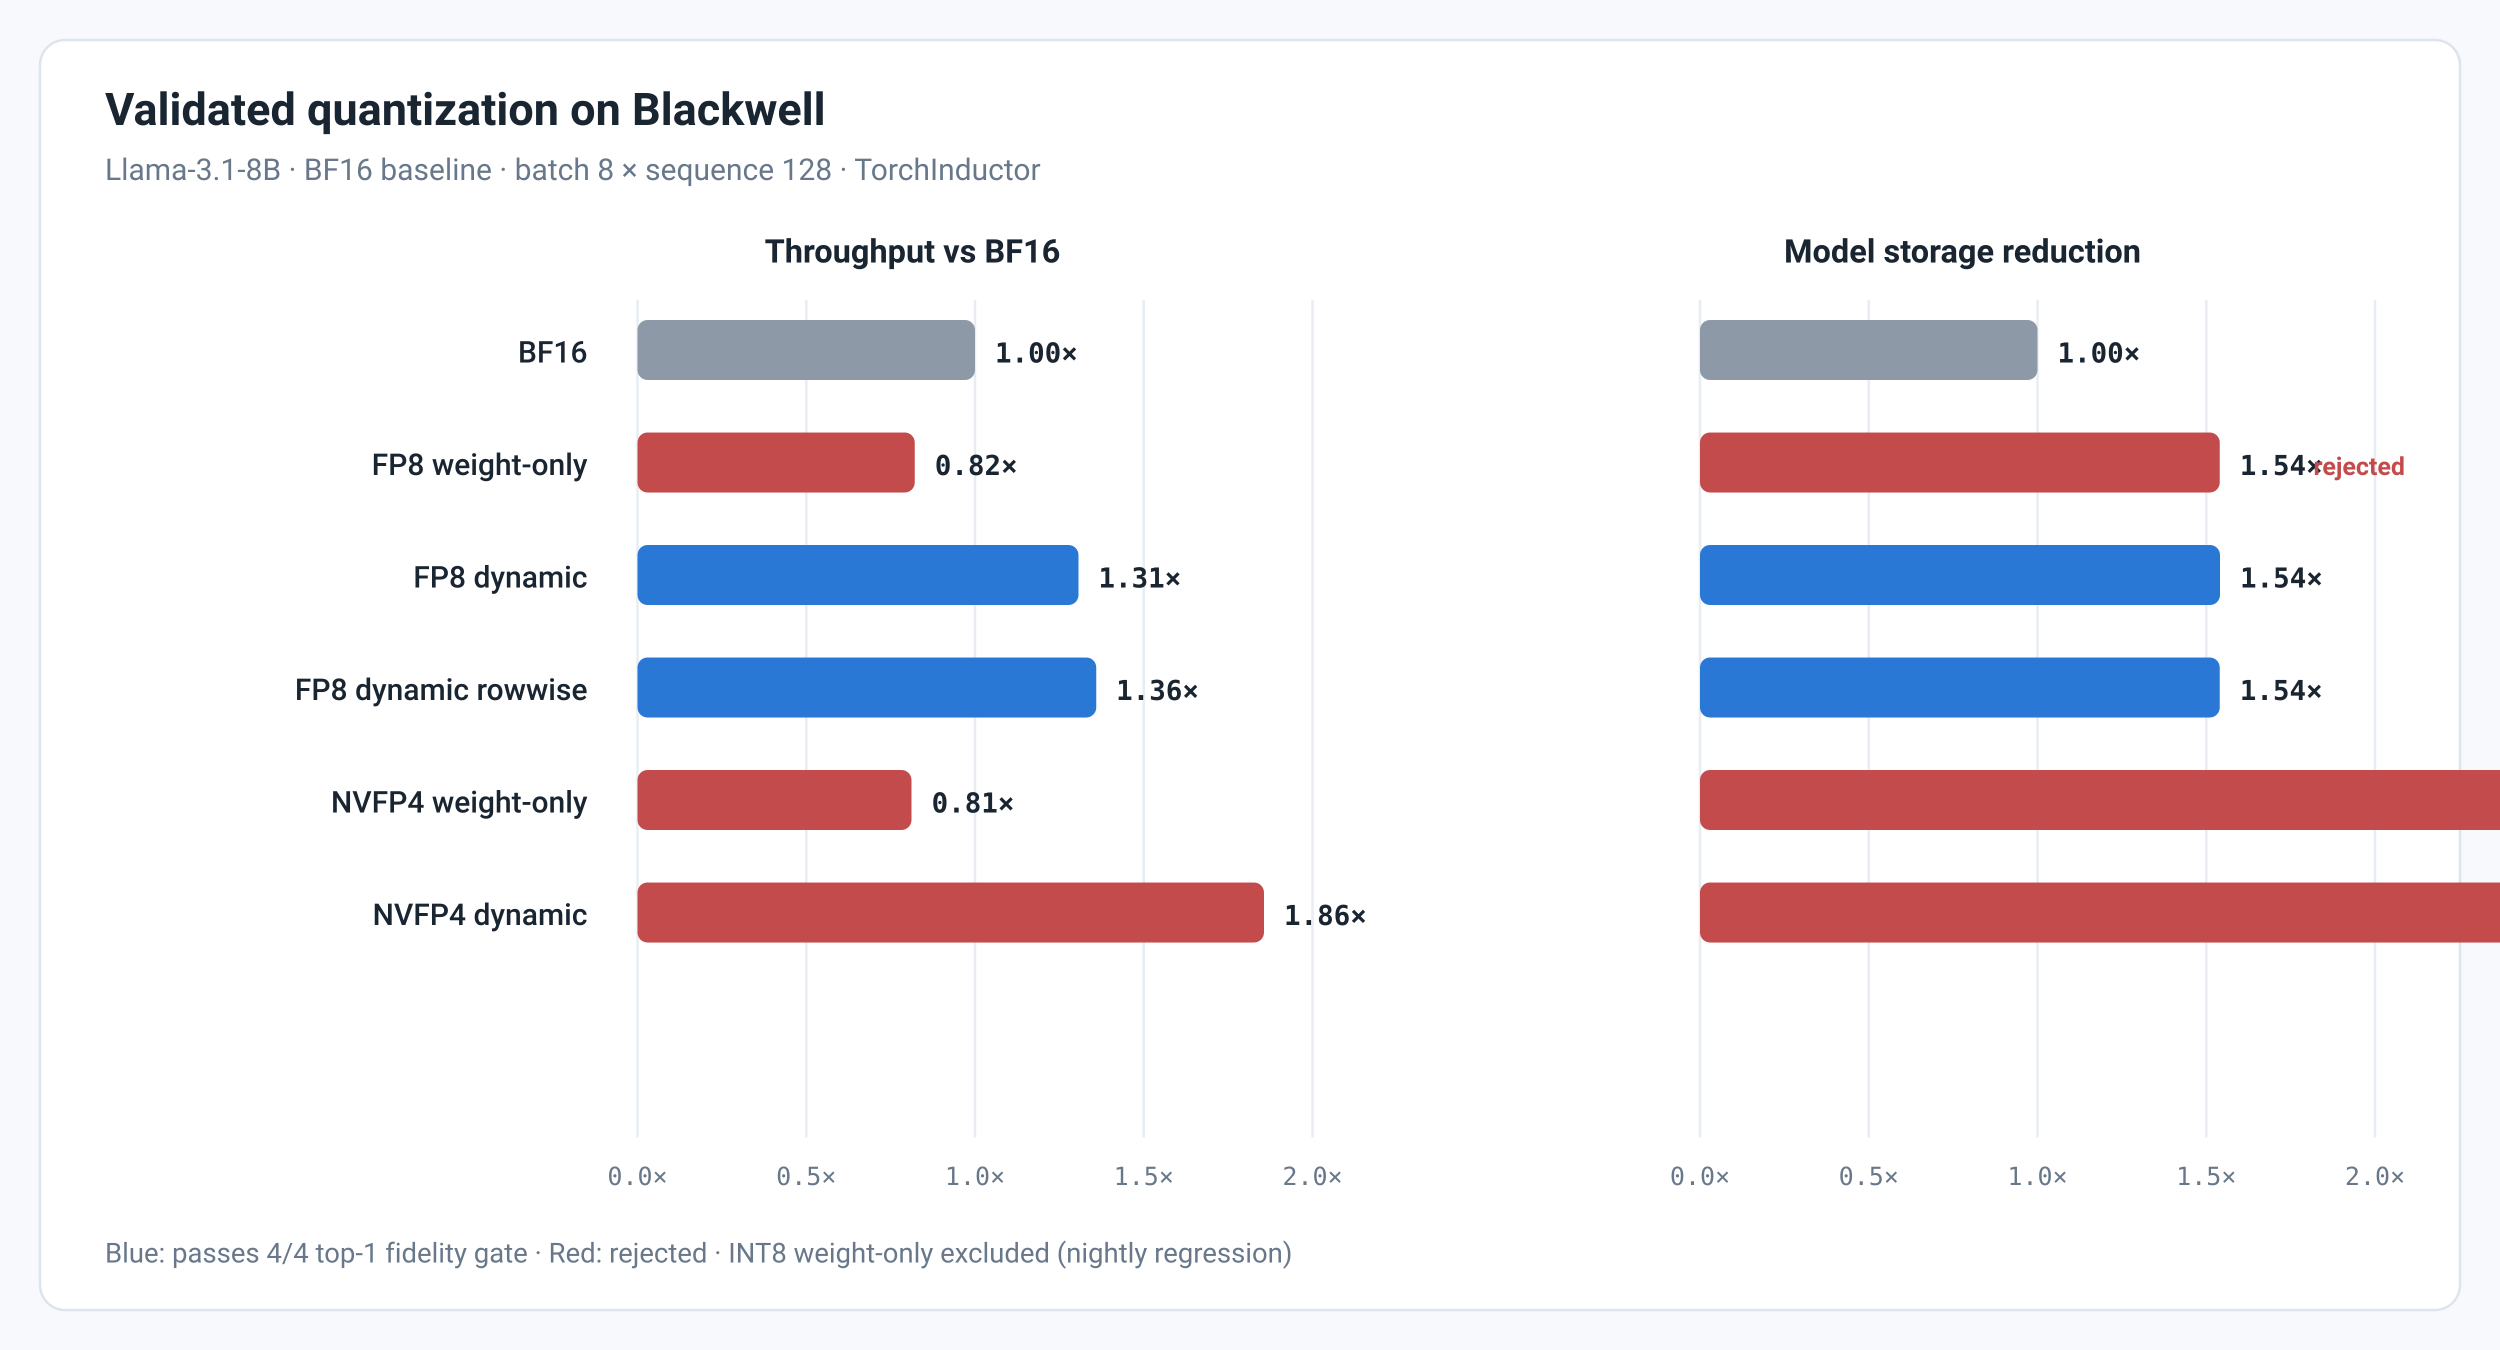
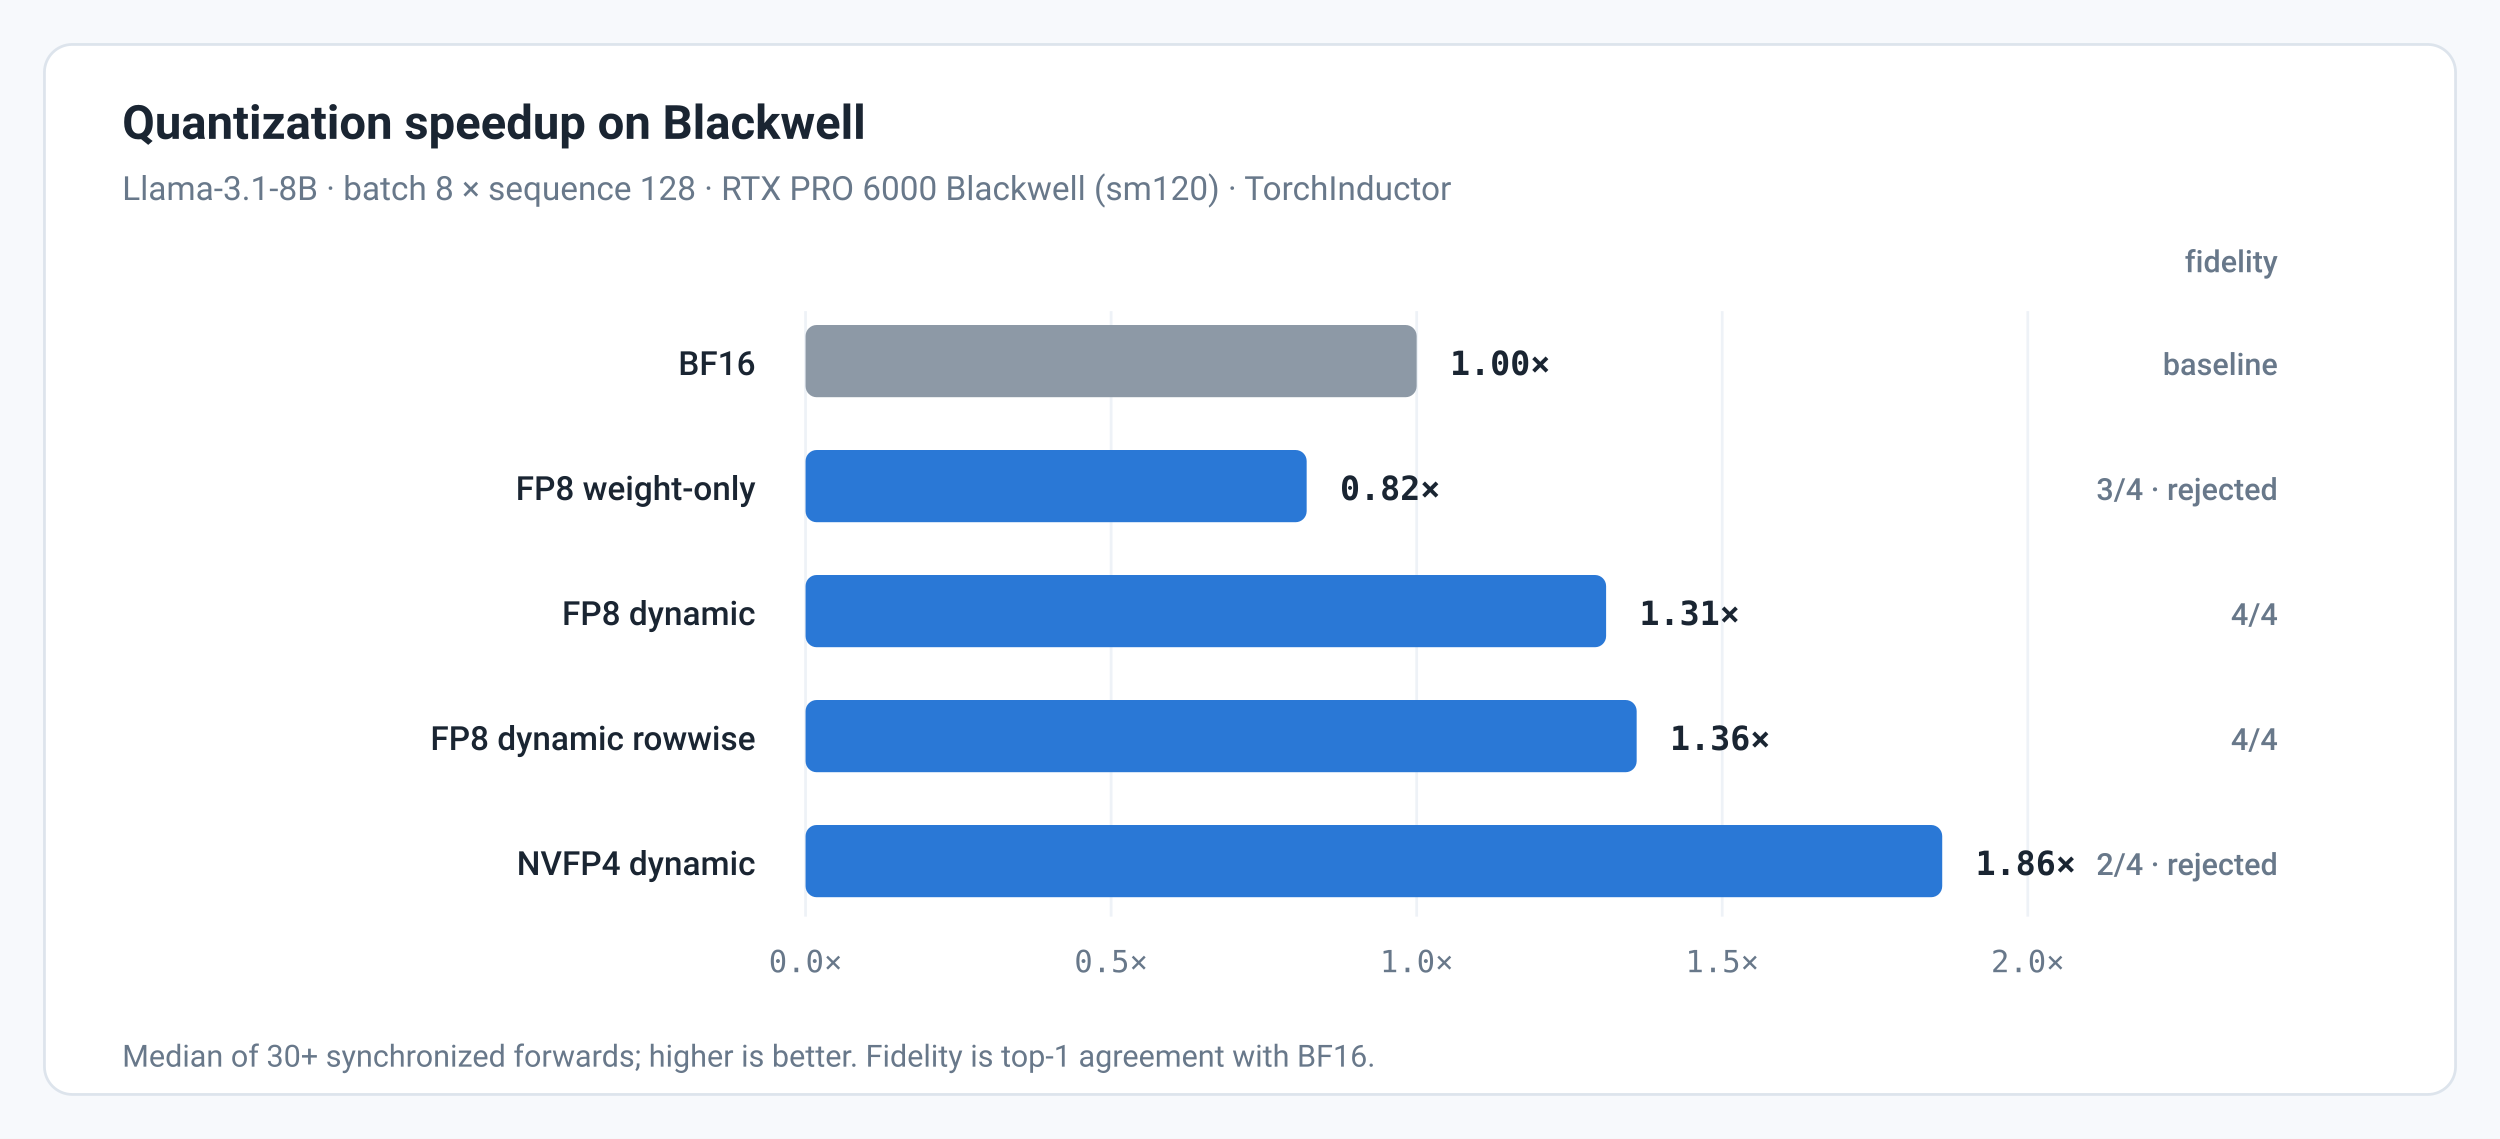
- <svg xmlns="http://www.w3.org/2000/svg" width="1000" height="540" viewBox="0 0 1000 540">
-   <rect width="1000" height="540" fill="#f7f9fc" />
-   <rect x="16" y="16" width="968" height="508" rx="10" fill="#fff" stroke="#dde4ec" />
-   <text x="42" y="50" font-family="ui-sans-serif, -apple-system, BlinkMacSystemFont, 'Segoe UI', Roboto, Helvetica, Arial, sans-serif" font-size="18" font-weight="650" fill="#1a2532" text-anchor="start">Validated quantization on Blackwell</text>
-   <text x="42" y="72" font-family="ui-sans-serif, -apple-system, BlinkMacSystemFont, 'Segoe UI', Roboto, Helvetica, Arial, sans-serif" font-size="12" font-weight="400" fill="#68788a" text-anchor="start">Llama-3.1-8B · BF16 baseline · batch 8 × sequence 128 · TorchInductor</text>
-   <text x="365" y="105" font-family="ui-sans-serif, -apple-system, BlinkMacSystemFont, 'Segoe UI', Roboto, Helvetica, Arial, sans-serif" font-size="13" font-weight="600" fill="#1a2532" text-anchor="middle">Throughput vs BF16</text>
-   <text x="785" y="105" font-family="ui-sans-serif, -apple-system, BlinkMacSystemFont, 'Segoe UI', Roboto, Helvetica, Arial, sans-serif" font-size="13" font-weight="600" fill="#1a2532" text-anchor="middle">Model storage reduction</text>
-   <line x1="255.0" y1="120" x2="255.0" y2="455" stroke="#e8edf3" />
-   <text x="255.0" y="474" font-family="ui-monospace, SFMono-Regular, Menlo, Consolas, monospace" font-size="10" font-weight="400" fill="#68788a" text-anchor="middle">0.0×</text>
-   <line x1="680.0" y1="120" x2="680.0" y2="455" stroke="#e8edf3" />
-   <text x="680.0" y="474" font-family="ui-monospace, SFMono-Regular, Menlo, Consolas, monospace" font-size="10" font-weight="400" fill="#68788a" text-anchor="middle">0.0×</text>
-   <line x1="322.5" y1="120" x2="322.5" y2="455" stroke="#e8edf3" />
-   <text x="322.5" y="474" font-family="ui-monospace, SFMono-Regular, Menlo, Consolas, monospace" font-size="10" font-weight="400" fill="#68788a" text-anchor="middle">0.5×</text>
-   <line x1="747.5" y1="120" x2="747.5" y2="455" stroke="#e8edf3" />
-   <text x="747.5" y="474" font-family="ui-monospace, SFMono-Regular, Menlo, Consolas, monospace" font-size="10" font-weight="400" fill="#68788a" text-anchor="middle">0.5×</text>
-   <line x1="390.0" y1="120" x2="390.0" y2="455" stroke="#e8edf3" />
-   <text x="390.0" y="474" font-family="ui-monospace, SFMono-Regular, Menlo, Consolas, monospace" font-size="10" font-weight="400" fill="#68788a" text-anchor="middle">1.0×</text>
-   <line x1="815.0" y1="120" x2="815.0" y2="455" stroke="#e8edf3" />
-   <text x="815.0" y="474" font-family="ui-monospace, SFMono-Regular, Menlo, Consolas, monospace" font-size="10" font-weight="400" fill="#68788a" text-anchor="middle">1.0×</text>
-   <line x1="457.5" y1="120" x2="457.5" y2="455" stroke="#e8edf3" />
-   <text x="457.5" y="474" font-family="ui-monospace, SFMono-Regular, Menlo, Consolas, monospace" font-size="10" font-weight="400" fill="#68788a" text-anchor="middle">1.5×</text>
-   <line x1="882.5" y1="120" x2="882.5" y2="455" stroke="#e8edf3" />
-   <text x="882.5" y="474" font-family="ui-monospace, SFMono-Regular, Menlo, Consolas, monospace" font-size="10" font-weight="400" fill="#68788a" text-anchor="middle">1.5×</text>
-   <line x1="525.0" y1="120" x2="525.0" y2="455" stroke="#e8edf3" />
-   <text x="525.0" y="474" font-family="ui-monospace, SFMono-Regular, Menlo, Consolas, monospace" font-size="10" font-weight="400" fill="#68788a" text-anchor="middle">2.0×</text>
-   <line x1="950.0" y1="120" x2="950.0" y2="455" stroke="#e8edf3" />
-   <text x="950.0" y="474" font-family="ui-monospace, SFMono-Regular, Menlo, Consolas, monospace" font-size="10" font-weight="400" fill="#68788a" text-anchor="middle">2.0×</text>
-   <text x="235" y="145" font-family="ui-sans-serif, -apple-system, BlinkMacSystemFont, 'Segoe UI', Roboto, Helvetica, Arial, sans-serif" font-size="12" font-weight="500" fill="#1a2532" text-anchor="end">BF16</text>
-   <rect x="255" y="128" width="135.0" height="24" rx="4" fill="#8d99a6" />
-   <rect x="680" y="128" width="135.0" height="24" rx="4" fill="#8d99a6" />
-   <text x="398.0" y="145" font-family="ui-monospace, SFMono-Regular, Menlo, Consolas, monospace" font-size="11" font-weight="600" fill="#1a2532" text-anchor="start">1.00×</text>
-   <text x="823.0" y="145" font-family="ui-monospace, SFMono-Regular, Menlo, Consolas, monospace" font-size="11" font-weight="600" fill="#1a2532" text-anchor="start">1.00×</text>
-   <text x="235" y="190" font-family="ui-sans-serif, -apple-system, BlinkMacSystemFont, 'Segoe UI', Roboto, Helvetica, Arial, sans-serif" font-size="12" font-weight="500" fill="#1a2532" text-anchor="end">FP8 weight-only</text>
-   <rect x="255" y="173" width="110.9" height="24" rx="4" fill="#c44b4b" />
-   <rect x="680" y="173" width="207.9" height="24" rx="4" fill="#c44b4b" />
-   <text x="373.925" y="190" font-family="ui-monospace, SFMono-Regular, Menlo, Consolas, monospace" font-size="11" font-weight="600" fill="#1a2532" text-anchor="start">0.82×</text>
-   <text x="895.926" y="190" font-family="ui-monospace, SFMono-Regular, Menlo, Consolas, monospace" font-size="11" font-weight="600" fill="#1a2532" text-anchor="start">1.54×</text>
-   <text x="962" y="190" font-family="ui-sans-serif, -apple-system, BlinkMacSystemFont, 'Segoe UI', Roboto, Helvetica, Arial, sans-serif" font-size="10" font-weight="600" fill="#c44b4b" text-anchor="end">rejected</text>
-   <text x="235" y="235" font-family="ui-sans-serif, -apple-system, BlinkMacSystemFont, 'Segoe UI', Roboto, Helvetica, Arial, sans-serif" font-size="12" font-weight="500" fill="#1a2532" text-anchor="end">FP8 dynamic</text>
-   <rect x="255" y="218" width="176.4" height="24" rx="4" fill="#2a78d6" />
-   <rect x="680" y="218" width="208.0" height="24" rx="4" fill="#2a78d6" />
-   <text x="439.381" y="235" font-family="ui-monospace, SFMono-Regular, Menlo, Consolas, monospace" font-size="11" font-weight="600" fill="#1a2532" text-anchor="start">1.31×</text>
-   <text x="896.01" y="235" font-family="ui-monospace, SFMono-Regular, Menlo, Consolas, monospace" font-size="11" font-weight="600" fill="#1a2532" text-anchor="start">1.54×</text>
-   <text x="235" y="280" font-family="ui-sans-serif, -apple-system, BlinkMacSystemFont, 'Segoe UI', Roboto, Helvetica, Arial, sans-serif" font-size="12" font-weight="500" fill="#1a2532" text-anchor="end">FP8 dynamic rowwise</text>
-   <rect x="255" y="263" width="183.5" height="24" rx="4" fill="#2a78d6" />
-   <rect x="680" y="263" width="207.9" height="24" rx="4" fill="#2a78d6" />
-   <text x="446.455" y="280" font-family="ui-monospace, SFMono-Regular, Menlo, Consolas, monospace" font-size="11" font-weight="600" fill="#1a2532" text-anchor="start">1.36×</text>
-   <text x="895.926" y="280" font-family="ui-monospace, SFMono-Regular, Menlo, Consolas, monospace" font-size="11" font-weight="600" fill="#1a2532" text-anchor="start">1.54×</text>
-   <text x="235" y="325" font-family="ui-sans-serif, -apple-system, BlinkMacSystemFont, 'Segoe UI', Roboto, Helvetica, Arial, sans-serif" font-size="12" font-weight="500" fill="#1a2532" text-anchor="end">NVFP4 weight-only</text>
-   <rect x="255" y="308" width="109.6" height="24" rx="4" fill="#c44b4b" />
-   <rect x="680" y="308" width="359.7" height="24" rx="4" fill="#c44b4b" />
-   <text x="372.645" y="325" font-family="ui-monospace, SFMono-Regular, Menlo, Consolas, monospace" font-size="11" font-weight="600" fill="#1a2532" text-anchor="start">0.81×</text>
-   <text x="1047.701" y="325" font-family="ui-monospace, SFMono-Regular, Menlo, Consolas, monospace" font-size="11" font-weight="600" fill="#1a2532" text-anchor="start">2.66×</text>
-   <text x="962" y="325" font-family="ui-sans-serif, -apple-system, BlinkMacSystemFont, 'Segoe UI', Roboto, Helvetica, Arial, sans-serif" font-size="10" font-weight="600" fill="#c44b4b" text-anchor="end">rejected</text>
-   <text x="235" y="370" font-family="ui-sans-serif, -apple-system, BlinkMacSystemFont, 'Segoe UI', Roboto, Helvetica, Arial, sans-serif" font-size="12" font-weight="500" fill="#1a2532" text-anchor="end">NVFP4 dynamic</text>
-   <rect x="255" y="353" width="250.6" height="24" rx="4" fill="#c44b4b" />
-   <rect x="680" y="353" width="359.7" height="24" rx="4" fill="#c44b4b" />
-   <text x="513.6" y="370" font-family="ui-monospace, SFMono-Regular, Menlo, Consolas, monospace" font-size="11" font-weight="600" fill="#1a2532" text-anchor="start">1.86×</text>
-   <text x="1047.701" y="370" font-family="ui-monospace, SFMono-Regular, Menlo, Consolas, monospace" font-size="11" font-weight="600" fill="#1a2532" text-anchor="start">2.66×</text>
-   <text x="962" y="370" font-family="ui-sans-serif, -apple-system, BlinkMacSystemFont, 'Segoe UI', Roboto, Helvetica, Arial, sans-serif" font-size="10" font-weight="600" fill="#c44b4b" text-anchor="end">rejected</text>
-   <text x="42" y="505" font-family="ui-sans-serif, -apple-system, BlinkMacSystemFont, 'Segoe UI', Roboto, Helvetica, Arial, sans-serif" font-size="11" font-weight="400" fill="#68788a" text-anchor="start">Blue: passes 4/4 top-1 fidelity gate · Red: rejected · INT8 weight-only excluded (nightly regression)</text>
+ <svg xmlns="http://www.w3.org/2000/svg" width="900" height="410" viewBox="0 0 900 410" role="img" aria-label="Horizontal bar chart comparing quantization throughput with BF16 on RTX PRO 6000 Blackwell">
+   <rect width="900" height="410" fill="#f7f9fc" />
+   <rect x="16" y="16" width="868" height="378" rx="10" fill="#ffffff" stroke="#dde4ec" />
+   <text x="44.0" y="50.0" font-family="ui-sans-serif, -apple-system, BlinkMacSystemFont, 'Segoe UI', Roboto, Helvetica, Arial, sans-serif" font-size="17" font-weight="650" fill="#1a2532" text-anchor="start">Quantization speedup on Blackwell</text>
+   <text x="44.0" y="72.0" font-family="ui-sans-serif, -apple-system, BlinkMacSystemFont, 'Segoe UI', Roboto, Helvetica, Arial, sans-serif" font-size="12" font-weight="400" fill="#68788a" text-anchor="start">Llama-3.1-8B · batch 8 × sequence 128 · RTX PRO 6000 Blackwell (sm120) · TorchInductor</text>
+   <text x="820.0" y="98.0" font-family="ui-sans-serif, -apple-system, BlinkMacSystemFont, 'Segoe UI', Roboto, Helvetica, Arial, sans-serif" font-size="11" font-weight="500" fill="#68788a" text-anchor="end">fidelity</text>
+   <line x1="290.0" y1="112" x2="290.0" y2="330" stroke="#eef2f7" stroke-width="1" />
+   <text x="290.0" y="350.0" font-family="ui-monospace, SFMono-Regular, Menlo, Consolas, monospace" font-size="11" font-weight="400" fill="#68788a" text-anchor="middle">0.0×</text>
+   <line x1="400.0" y1="112" x2="400.0" y2="330" stroke="#eef2f7" stroke-width="1" />
+   <text x="400.0" y="350.0" font-family="ui-monospace, SFMono-Regular, Menlo, Consolas, monospace" font-size="11" font-weight="400" fill="#68788a" text-anchor="middle">0.5×</text>
+   <line x1="510.0" y1="112" x2="510.0" y2="330" stroke="#eef2f7" stroke-width="1" />
+   <text x="510.0" y="350.0" font-family="ui-monospace, SFMono-Regular, Menlo, Consolas, monospace" font-size="11" font-weight="400" fill="#68788a" text-anchor="middle">1.0×</text>
+   <line x1="620.0" y1="112" x2="620.0" y2="330" stroke="#eef2f7" stroke-width="1" />
+   <text x="620.0" y="350.0" font-family="ui-monospace, SFMono-Regular, Menlo, Consolas, monospace" font-size="11" font-weight="400" fill="#68788a" text-anchor="middle">1.5×</text>
+   <line x1="730.0" y1="112" x2="730.0" y2="330" stroke="#eef2f7" stroke-width="1" />
+   <text x="730.0" y="350.0" font-family="ui-monospace, SFMono-Regular, Menlo, Consolas, monospace" font-size="11" font-weight="400" fill="#68788a" text-anchor="middle">2.0×</text>
+   <text x="272.0" y="135.0" font-family="ui-sans-serif, -apple-system, BlinkMacSystemFont, 'Segoe UI', Roboto, Helvetica, Arial, sans-serif" font-size="12" font-weight="500" fill="#1a2532" text-anchor="end">BF16</text>
+   <rect x="290" y="117.0" width="220.0" height="26" rx="4" fill="#8d99a6" />
+   <text x="522.0" y="135.0" font-family="ui-monospace, SFMono-Regular, Menlo, Consolas, monospace" font-size="12" font-weight="600" fill="#1a2532" text-anchor="start">1.00×</text>
+   <text x="820.0" y="135.0" font-family="ui-sans-serif, -apple-system, BlinkMacSystemFont, 'Segoe UI', Roboto, Helvetica, Arial, sans-serif" font-size="11" font-weight="500" fill="#68788a" text-anchor="end">baseline</text>
+   <text x="272.0" y="180.0" font-family="ui-sans-serif, -apple-system, BlinkMacSystemFont, 'Segoe UI', Roboto, Helvetica, Arial, sans-serif" font-size="12" font-weight="500" fill="#1a2532" text-anchor="end">FP8 weight-only</text>
+   <rect x="290" y="162.0" width="180.4" height="26" rx="4" fill="#2a78d6" />
+   <text x="482.4" y="180.0" font-family="ui-monospace, SFMono-Regular, Menlo, Consolas, monospace" font-size="12" font-weight="600" fill="#1a2532" text-anchor="start">0.82×</text>
+   <text x="820.0" y="180.0" font-family="ui-sans-serif, -apple-system, BlinkMacSystemFont, 'Segoe UI', Roboto, Helvetica, Arial, sans-serif" font-size="11" font-weight="500" fill="#68788a" text-anchor="end">3/4 · rejected</text>
+   <text x="272.0" y="225.0" font-family="ui-sans-serif, -apple-system, BlinkMacSystemFont, 'Segoe UI', Roboto, Helvetica, Arial, sans-serif" font-size="12" font-weight="500" fill="#1a2532" text-anchor="end">FP8 dynamic</text>
+   <rect x="290" y="207.0" width="288.2" height="26" rx="4" fill="#2a78d6" />
+   <text x="590.2" y="225.0" font-family="ui-monospace, SFMono-Regular, Menlo, Consolas, monospace" font-size="12" font-weight="600" fill="#1a2532" text-anchor="start">1.31×</text>
+   <text x="820.0" y="225.0" font-family="ui-sans-serif, -apple-system, BlinkMacSystemFont, 'Segoe UI', Roboto, Helvetica, Arial, sans-serif" font-size="11" font-weight="500" fill="#68788a" text-anchor="end">4/4</text>
+   <text x="272.0" y="270.0" font-family="ui-sans-serif, -apple-system, BlinkMacSystemFont, 'Segoe UI', Roboto, Helvetica, Arial, sans-serif" font-size="12" font-weight="500" fill="#1a2532" text-anchor="end">FP8 dynamic rowwise</text>
+   <rect x="290" y="252.0" width="299.2" height="26" rx="4" fill="#2a78d6" />
+   <text x="601.2" y="270.0" font-family="ui-monospace, SFMono-Regular, Menlo, Consolas, monospace" font-size="12" font-weight="600" fill="#1a2532" text-anchor="start">1.36×</text>
+   <text x="820.0" y="270.0" font-family="ui-sans-serif, -apple-system, BlinkMacSystemFont, 'Segoe UI', Roboto, Helvetica, Arial, sans-serif" font-size="11" font-weight="500" fill="#68788a" text-anchor="end">4/4</text>
+   <text x="272.0" y="315.0" font-family="ui-sans-serif, -apple-system, BlinkMacSystemFont, 'Segoe UI', Roboto, Helvetica, Arial, sans-serif" font-size="12" font-weight="500" fill="#1a2532" text-anchor="end">NVFP4 dynamic</text>
+   <rect x="290" y="297.0" width="409.2" height="26" rx="4" fill="#2a78d6" />
+   <text x="711.2" y="315.0" font-family="ui-monospace, SFMono-Regular, Menlo, Consolas, monospace" font-size="12" font-weight="600" fill="#1a2532" text-anchor="start">1.86×</text>
+   <text x="820.0" y="315.0" font-family="ui-sans-serif, -apple-system, BlinkMacSystemFont, 'Segoe UI', Roboto, Helvetica, Arial, sans-serif" font-size="11" font-weight="500" fill="#68788a" text-anchor="end">2/4 · rejected</text>
+   <text x="44.0" y="384.0" font-family="ui-sans-serif, -apple-system, BlinkMacSystemFont, 'Segoe UI', Roboto, Helvetica, Arial, sans-serif" font-size="11" font-weight="400" fill="#68788a" text-anchor="start">Median of 30+ synchronized forwards; higher is better. Fidelity is top-1 agreement with BF16.</text>
</svg>
